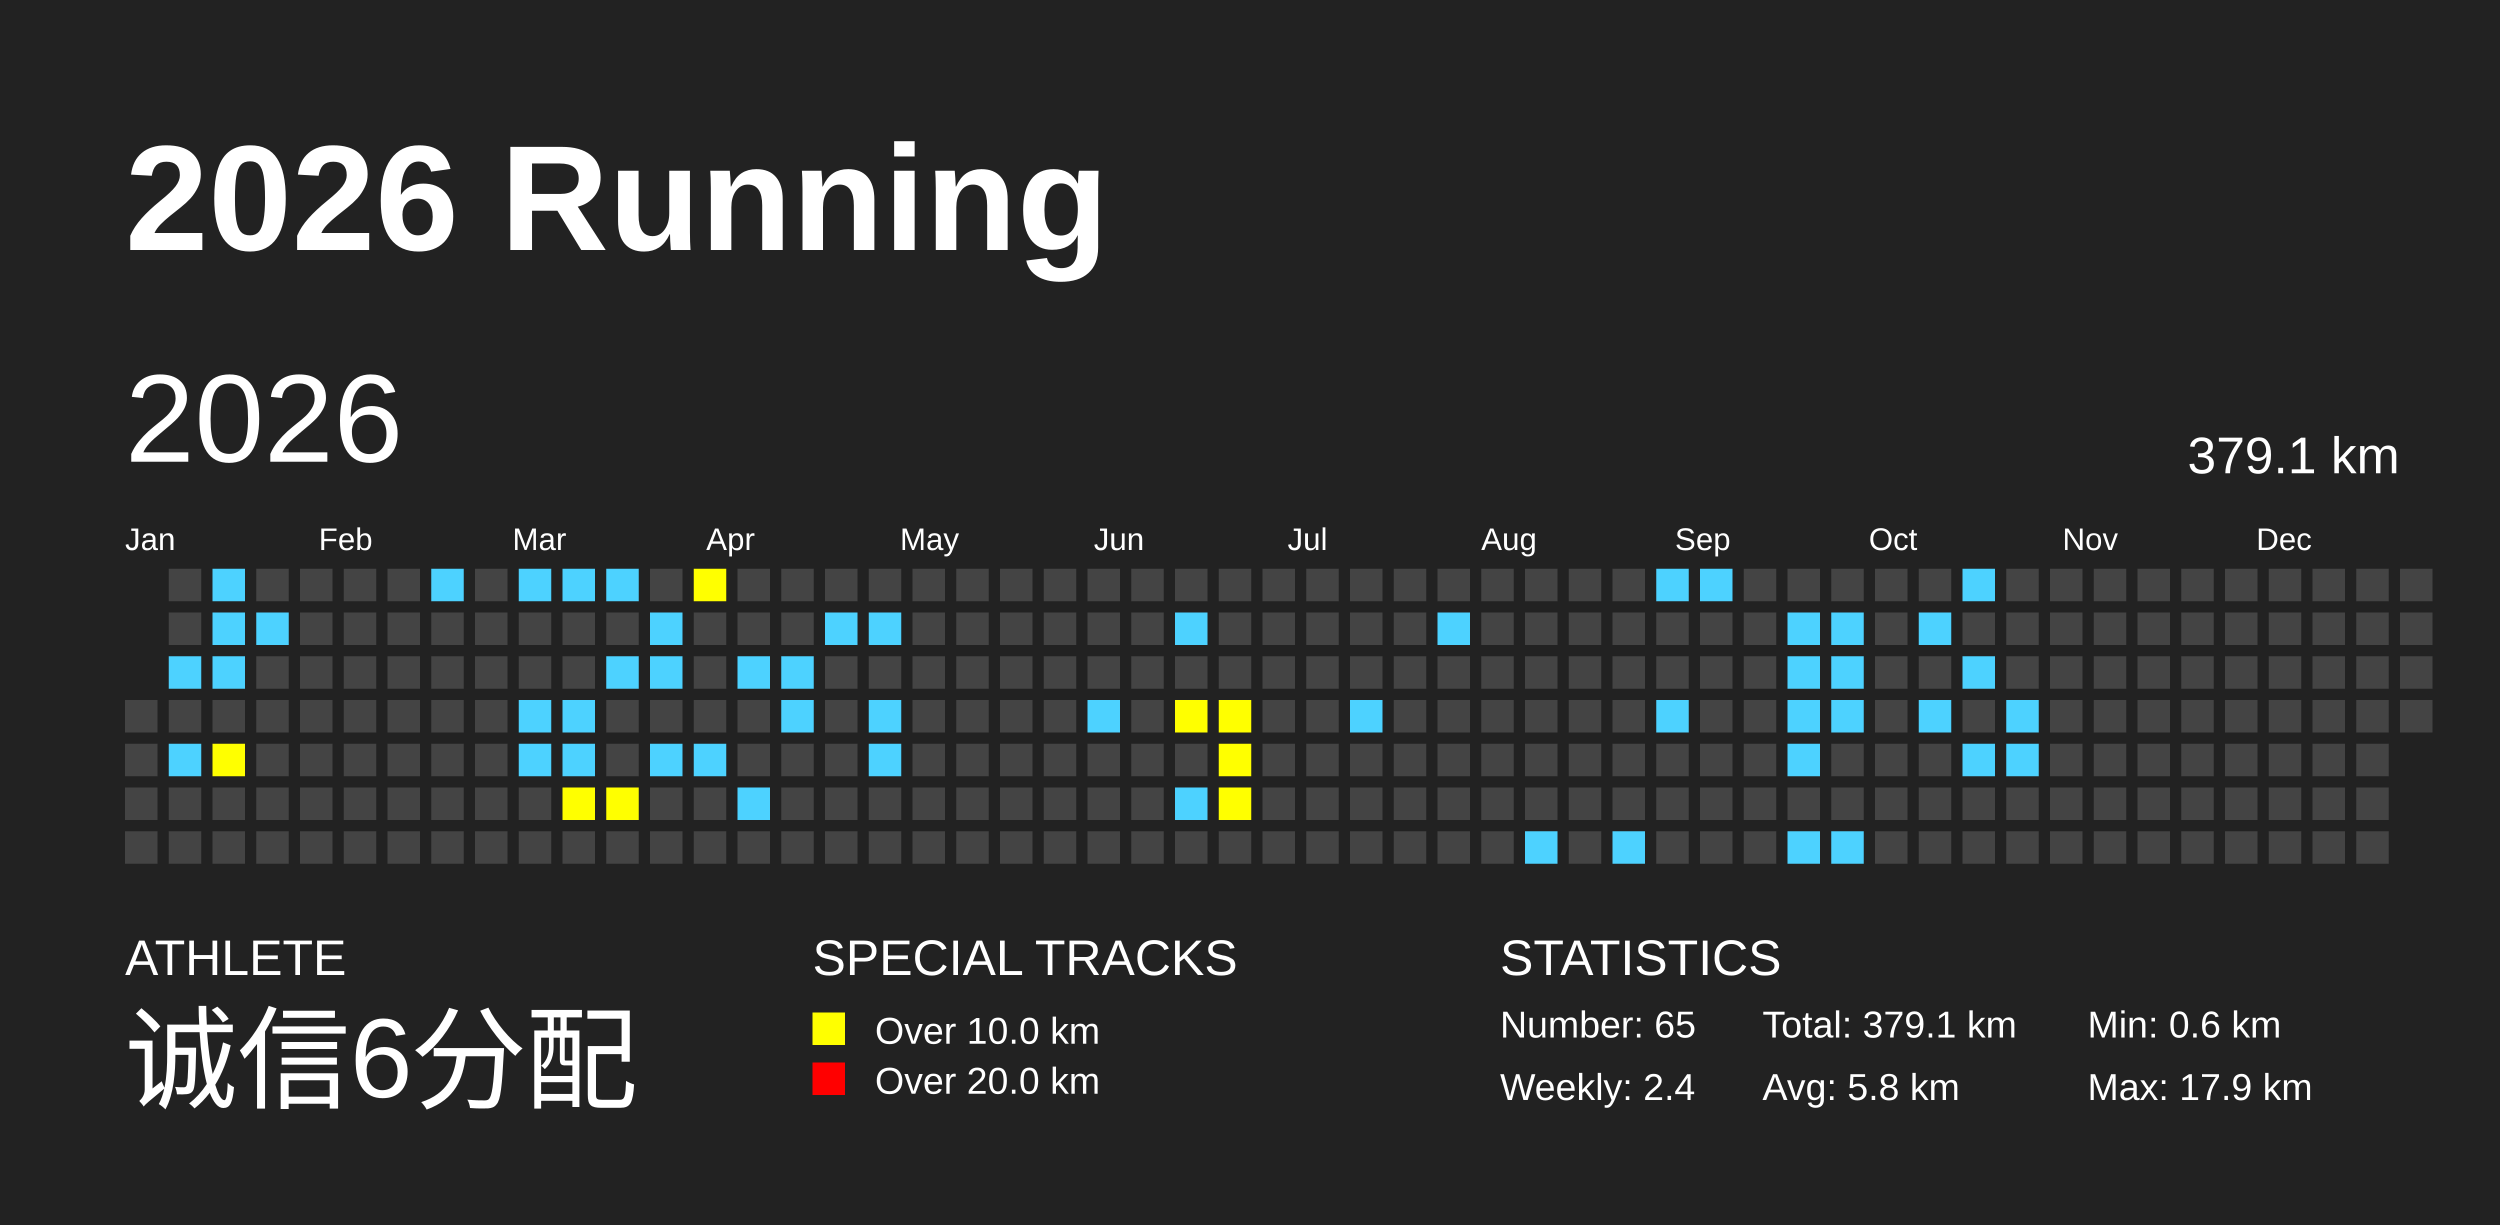
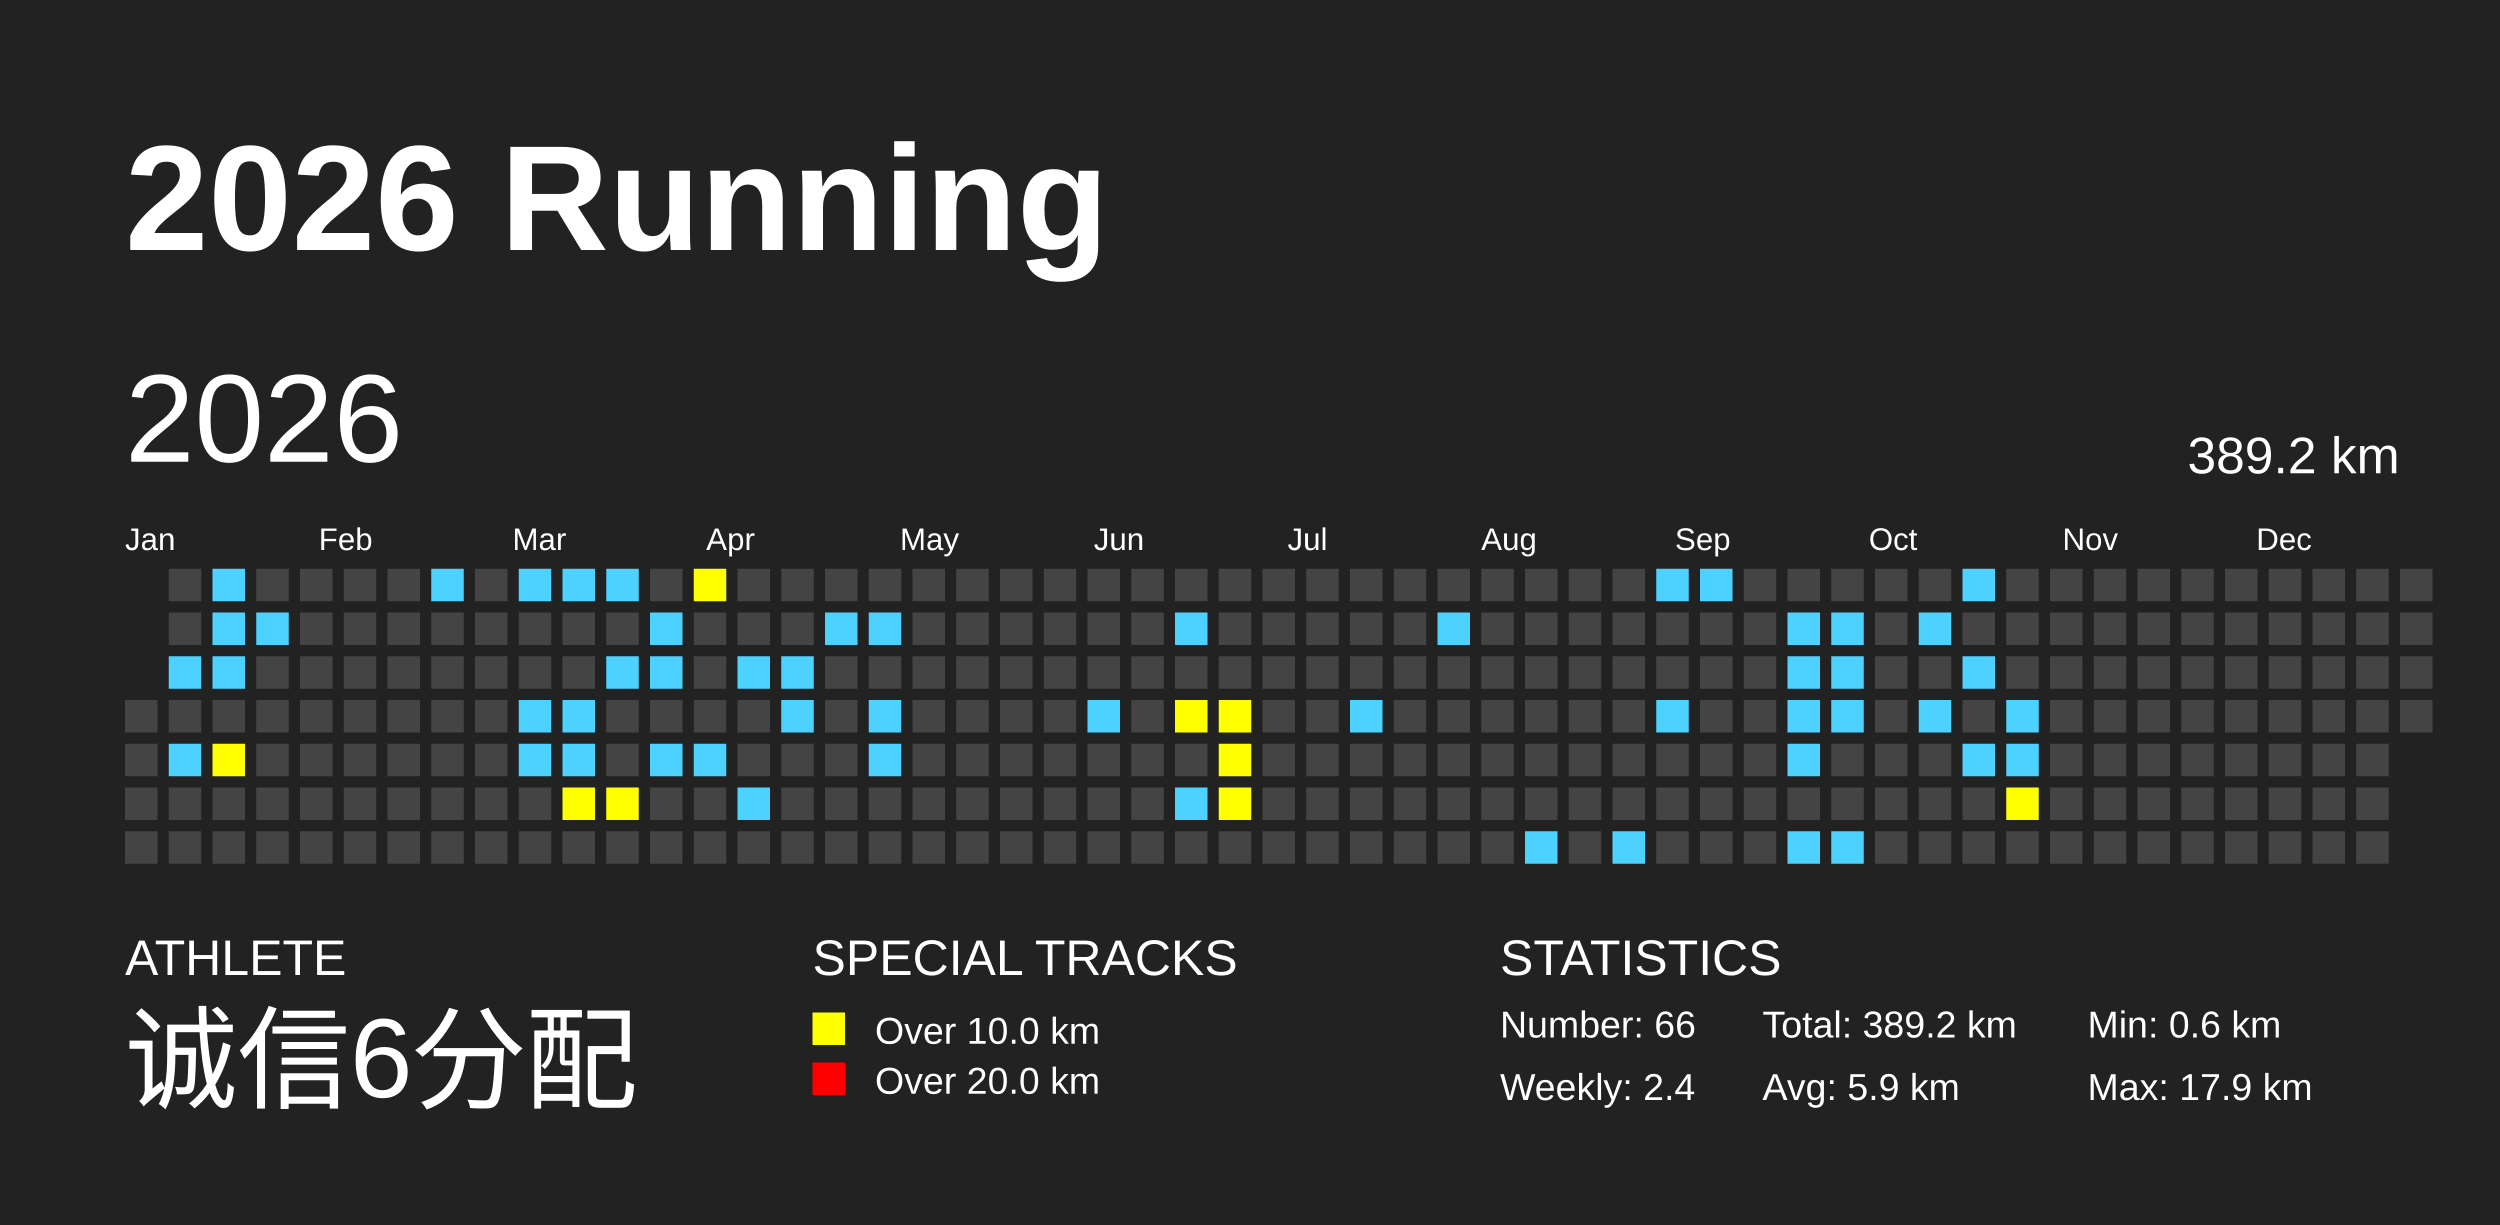
<svg xmlns="http://www.w3.org/2000/svg" baseProfile="full" height="98mm" version="1.1" viewBox="0,0,200,98" width="200mm">
  <defs />
  <rect fill="#222222" height="98" width="200" x="0" y="0" />
  <text fill="#FFFFFF" style="font-size:12px; font-family:Arial; font-weight:bold;" x="10" y="20">2026 Running</text>
  <text fill="#FFFFFF" style="font-size:4px; font-family:Arial" x="10" y="78">ATHLETE</text>
  <text fill="#FFFFFF" style="font-size:9px; font-family:Arial" x="10" y="88">诚信6分配</text>
  <text fill="#FFFFFF" style="font-size:4px; font-family:Arial" x="65" y="78">SPECIAL TRACKS</text>
  <rect fill="yellow" height="2.6" width="2.6" x="65" y="81" />
  <text fill="#FFFFFF" style="font-size:3px; font-family:Arial" x="70" y="83.5">Over 10.0 km</text>
  <rect fill="red" height="2.6" width="2.6" x="65" y="85" />
  <text fill="#FFFFFF" style="font-size:3px; font-family:Arial" x="70" y="87.5">Over 20.0 km</text>
  <text fill="#FFFFFF" style="font-size:4px; font-family:Arial" x="120" y="78">STATISTICS</text>
-   <text fill="#FFFFFF" style="font-size:3px; font-family:Arial" x="120" y="83">Number: 65</text>
+   <text fill="#FFFFFF" style="font-size:3px; font-family:Arial" x="120" y="83">Number: 66</text>
  <text fill="#FFFFFF" style="font-size:3px; font-family:Arial" x="120" y="88">Weekly: 2.4</text>
-   <text fill="#FFFFFF" style="font-size:3px; font-family:Arial" x="141" y="83">Total: 379.1 km</text>
-   <text fill="#FFFFFF" style="font-size:3px; font-family:Arial" x="141" y="88">Avg: 5.8 km</text>
+   <text fill="#FFFFFF" style="font-size:3px; font-family:Arial" x="141" y="83">Total: 389.2 km</text>
+   <text fill="#FFFFFF" style="font-size:3px; font-family:Arial" x="141" y="88">Avg: 5.9 km</text>
  <text fill="#FFFFFF" style="font-size:3px; font-family:Arial" x="167" y="83">Min: 0.6 km</text>
  <text fill="#FFFFFF" style="font-size:3px; font-family:Arial" x="167" y="88">Max: 17.9 km</text>
  <text dominant-baseline="hanging" fill="#FFFFFF" style="font-size:10.0px; font-family:Arial;" x="10" y="30">2026</text>
-   <text dominant-baseline="hanging" fill="#FFFFFF" style="font-size:4.125px; font-family:Arial;" x="175" y="35">379.1 km</text>
+   <text dominant-baseline="hanging" fill="#FFFFFF" style="font-size:4.125px; font-family:Arial;" x="175" y="35">389.2 km</text>
  <text fill="#FFFFFF" style="font-size:2.5px; font-family:Arial" x="10.0" y="44">Jan</text>
  <text fill="#FFFFFF" style="font-size:2.5px; font-family:Arial" x="25.5" y="44">Feb</text>
  <text fill="#FFFFFF" style="font-size:2.5px; font-family:Arial" x="41.0" y="44">Mar</text>
  <text fill="#FFFFFF" style="font-size:2.5px; font-family:Arial" x="56.5" y="44">Apr</text>
  <text fill="#FFFFFF" style="font-size:2.5px; font-family:Arial" x="72.0" y="44">May</text>
  <text fill="#FFFFFF" style="font-size:2.5px; font-family:Arial" x="87.5" y="44">Jun</text>
  <text fill="#FFFFFF" style="font-size:2.5px; font-family:Arial" x="103.0" y="44">Jul</text>
  <text fill="#FFFFFF" style="font-size:2.5px; font-family:Arial" x="118.5" y="44">Aug</text>
  <text fill="#FFFFFF" style="font-size:2.5px; font-family:Arial" x="134.0" y="44">Sep</text>
  <text fill="#FFFFFF" style="font-size:2.5px; font-family:Arial" x="149.5" y="44">Oct</text>
  <text fill="#FFFFFF" style="font-size:2.5px; font-family:Arial" x="165.0" y="44">Nov</text>
  <text fill="#FFFFFF" style="font-size:2.5px; font-family:Arial" x="180.5" y="44">Dec</text>
  <rect fill="#444444" height="2.6" width="2.6" x="10.0" y="56.0" />
  <rect fill="#444444" height="2.6" width="2.6" x="10.0" y="59.5" />
  <rect fill="#444444" height="2.6" width="2.6" x="10.0" y="63.0" />
  <rect fill="#444444" height="2.6" width="2.6" x="10.0" y="66.5" />
  <rect fill="#444444" height="2.6" width="2.6" x="13.5" y="45.5" />
  <rect fill="#444444" height="2.6" width="2.6" x="13.5" y="49.0" />
  <rect fill="#4DD2FF" height="2.6" width="2.6" x="13.5" y="52.5" />
  <rect fill="#444444" height="2.6" width="2.6" x="13.5" y="56.0" />
  <rect fill="#4DD2FF" height="2.6" width="2.6" x="13.5" y="59.5" />
  <rect fill="#444444" height="2.6" width="2.6" x="13.5" y="63.0" />
  <rect fill="#444444" height="2.6" width="2.6" x="13.5" y="66.5" />
  <rect fill="#4DD2FF" height="2.6" width="2.6" x="17.0" y="45.5" />
  <rect fill="#4DD2FF" height="2.6" width="2.6" x="17.0" y="49.0" />
  <rect fill="#4DD2FF" height="2.6" width="2.6" x="17.0" y="52.5" />
  <rect fill="#444444" height="2.6" width="2.6" x="17.0" y="56.0" />
  <rect fill="yellow" height="2.6" width="2.6" x="17.0" y="59.5" />
  <rect fill="#444444" height="2.6" width="2.6" x="17.0" y="63.0" />
  <rect fill="#444444" height="2.6" width="2.6" x="17.0" y="66.5" />
  <rect fill="#444444" height="2.6" width="2.6" x="20.5" y="45.5" />
  <rect fill="#4DD2FF" height="2.6" width="2.6" x="20.5" y="49.0" />
  <rect fill="#444444" height="2.6" width="2.6" x="20.5" y="52.5" />
  <rect fill="#444444" height="2.6" width="2.6" x="20.5" y="56.0" />
  <rect fill="#444444" height="2.6" width="2.6" x="20.5" y="59.5" />
  <rect fill="#444444" height="2.6" width="2.6" x="20.5" y="63.0" />
  <rect fill="#444444" height="2.6" width="2.6" x="20.5" y="66.5" />
  <rect fill="#444444" height="2.6" width="2.6" x="24.0" y="45.5" />
  <rect fill="#444444" height="2.6" width="2.6" x="24.0" y="49.0" />
  <rect fill="#444444" height="2.6" width="2.6" x="24.0" y="52.5" />
  <rect fill="#444444" height="2.6" width="2.6" x="24.0" y="56.0" />
  <rect fill="#444444" height="2.6" width="2.6" x="24.0" y="59.5" />
  <rect fill="#444444" height="2.6" width="2.6" x="24.0" y="63.0" />
  <rect fill="#444444" height="2.6" width="2.6" x="24.0" y="66.5" />
  <rect fill="#444444" height="2.6" width="2.6" x="27.5" y="45.5" />
  <rect fill="#444444" height="2.6" width="2.6" x="27.5" y="49.0" />
  <rect fill="#444444" height="2.6" width="2.6" x="27.5" y="52.5" />
  <rect fill="#444444" height="2.6" width="2.6" x="27.5" y="56.0" />
  <rect fill="#444444" height="2.6" width="2.6" x="27.5" y="59.5" />
  <rect fill="#444444" height="2.6" width="2.6" x="27.5" y="63.0" />
  <rect fill="#444444" height="2.6" width="2.6" x="27.5" y="66.5" />
  <rect fill="#444444" height="2.6" width="2.6" x="31.0" y="45.5" />
  <rect fill="#444444" height="2.6" width="2.6" x="31.0" y="49.0" />
  <rect fill="#444444" height="2.6" width="2.6" x="31.0" y="52.5" />
  <rect fill="#444444" height="2.6" width="2.6" x="31.0" y="56.0" />
  <rect fill="#444444" height="2.6" width="2.6" x="31.0" y="59.5" />
  <rect fill="#444444" height="2.6" width="2.6" x="31.0" y="63.0" />
  <rect fill="#444444" height="2.6" width="2.6" x="31.0" y="66.5" />
  <rect fill="#4DD2FF" height="2.6" width="2.6" x="34.5" y="45.5" />
  <rect fill="#444444" height="2.6" width="2.6" x="34.5" y="49.0" />
  <rect fill="#444444" height="2.6" width="2.6" x="34.5" y="52.5" />
  <rect fill="#444444" height="2.6" width="2.6" x="34.5" y="56.0" />
  <rect fill="#444444" height="2.6" width="2.6" x="34.5" y="59.5" />
  <rect fill="#444444" height="2.6" width="2.6" x="34.5" y="63.0" />
  <rect fill="#444444" height="2.6" width="2.6" x="34.5" y="66.5" />
  <rect fill="#444444" height="2.6" width="2.6" x="38.0" y="45.5" />
  <rect fill="#444444" height="2.6" width="2.6" x="38.0" y="49.0" />
  <rect fill="#444444" height="2.6" width="2.6" x="38.0" y="52.5" />
  <rect fill="#444444" height="2.6" width="2.6" x="38.0" y="56.0" />
  <rect fill="#444444" height="2.6" width="2.6" x="38.0" y="59.5" />
  <rect fill="#444444" height="2.6" width="2.6" x="38.0" y="63.0" />
  <rect fill="#444444" height="2.6" width="2.6" x="38.0" y="66.5" />
  <rect fill="#4DD2FF" height="2.6" width="2.6" x="41.5" y="45.5" />
  <rect fill="#444444" height="2.6" width="2.6" x="41.5" y="49.0" />
  <rect fill="#444444" height="2.6" width="2.6" x="41.5" y="52.5" />
  <rect fill="#4DD2FF" height="2.6" width="2.6" x="41.5" y="56.0" />
  <rect fill="#4DD2FF" height="2.6" width="2.6" x="41.5" y="59.5" />
  <rect fill="#444444" height="2.6" width="2.6" x="41.5" y="63.0" />
  <rect fill="#444444" height="2.6" width="2.6" x="41.5" y="66.5" />
  <rect fill="#4DD2FF" height="2.6" width="2.6" x="45.0" y="45.5" />
  <rect fill="#444444" height="2.6" width="2.6" x="45.0" y="49.0" />
  <rect fill="#444444" height="2.6" width="2.6" x="45.0" y="52.5" />
  <rect fill="#4DD2FF" height="2.6" width="2.6" x="45.0" y="56.0" />
  <rect fill="#4DD2FF" height="2.6" width="2.6" x="45.0" y="59.5" />
  <rect fill="yellow" height="2.6" width="2.6" x="45.0" y="63.0" />
  <rect fill="#444444" height="2.6" width="2.6" x="45.0" y="66.5" />
  <rect fill="#4DD2FF" height="2.6" width="2.6" x="48.5" y="45.5" />
  <rect fill="#444444" height="2.6" width="2.6" x="48.5" y="49.0" />
  <rect fill="#4DD2FF" height="2.6" width="2.6" x="48.5" y="52.5" />
  <rect fill="#444444" height="2.6" width="2.6" x="48.5" y="56.0" />
  <rect fill="#444444" height="2.6" width="2.6" x="48.5" y="59.5" />
  <rect fill="yellow" height="2.6" width="2.6" x="48.5" y="63.0" />
  <rect fill="#444444" height="2.6" width="2.6" x="48.5" y="66.5" />
  <rect fill="#444444" height="2.6" width="2.6" x="52.0" y="45.5" />
  <rect fill="#4DD2FF" height="2.6" width="2.6" x="52.0" y="49.0" />
  <rect fill="#4DD2FF" height="2.6" width="2.6" x="52.0" y="52.5" />
  <rect fill="#444444" height="2.6" width="2.6" x="52.0" y="56.0" />
  <rect fill="#4DD2FF" height="2.6" width="2.6" x="52.0" y="59.5" />
  <rect fill="#444444" height="2.6" width="2.6" x="52.0" y="63.0" />
  <rect fill="#444444" height="2.6" width="2.6" x="52.0" y="66.5" />
  <rect fill="yellow" height="2.6" width="2.6" x="55.5" y="45.5" />
  <rect fill="#444444" height="2.6" width="2.6" x="55.5" y="49.0" />
  <rect fill="#444444" height="2.6" width="2.6" x="55.5" y="52.5" />
  <rect fill="#444444" height="2.6" width="2.6" x="55.5" y="56.0" />
  <rect fill="#4DD2FF" height="2.6" width="2.6" x="55.5" y="59.5" />
  <rect fill="#444444" height="2.6" width="2.6" x="55.5" y="63.0" />
  <rect fill="#444444" height="2.6" width="2.6" x="55.5" y="66.5" />
  <rect fill="#444444" height="2.6" width="2.6" x="59.0" y="45.5" />
  <rect fill="#444444" height="2.6" width="2.6" x="59.0" y="49.0" />
  <rect fill="#4DD2FF" height="2.6" width="2.6" x="59.0" y="52.5" />
  <rect fill="#444444" height="2.6" width="2.6" x="59.0" y="56.0" />
  <rect fill="#444444" height="2.6" width="2.6" x="59.0" y="59.5" />
  <rect fill="#4DD2FF" height="2.6" width="2.6" x="59.0" y="63.0" />
  <rect fill="#444444" height="2.6" width="2.6" x="59.0" y="66.5" />
  <rect fill="#444444" height="2.6" width="2.6" x="62.5" y="45.5" />
  <rect fill="#444444" height="2.6" width="2.6" x="62.5" y="49.0" />
  <rect fill="#4DD2FF" height="2.6" width="2.6" x="62.5" y="52.5" />
  <rect fill="#4DD2FF" height="2.6" width="2.6" x="62.5" y="56.0" />
  <rect fill="#444444" height="2.6" width="2.6" x="62.5" y="59.5" />
  <rect fill="#444444" height="2.6" width="2.6" x="62.5" y="63.0" />
  <rect fill="#444444" height="2.6" width="2.6" x="62.5" y="66.5" />
  <rect fill="#444444" height="2.6" width="2.6" x="66.0" y="45.5" />
  <rect fill="#4DD2FF" height="2.6" width="2.6" x="66.0" y="49.0" />
  <rect fill="#444444" height="2.6" width="2.6" x="66.0" y="52.5" />
  <rect fill="#444444" height="2.6" width="2.6" x="66.0" y="56.0" />
  <rect fill="#444444" height="2.6" width="2.6" x="66.0" y="59.5" />
  <rect fill="#444444" height="2.6" width="2.6" x="66.0" y="63.0" />
  <rect fill="#444444" height="2.6" width="2.6" x="66.0" y="66.5" />
  <rect fill="#444444" height="2.6" width="2.6" x="69.5" y="45.5" />
  <rect fill="#4DD2FF" height="2.6" width="2.6" x="69.5" y="49.0" />
  <rect fill="#444444" height="2.6" width="2.6" x="69.5" y="52.5" />
  <rect fill="#4DD2FF" height="2.6" width="2.6" x="69.5" y="56.0" />
  <rect fill="#4DD2FF" height="2.6" width="2.6" x="69.5" y="59.5" />
  <rect fill="#444444" height="2.6" width="2.6" x="69.5" y="63.0" />
  <rect fill="#444444" height="2.6" width="2.6" x="69.5" y="66.5" />
  <rect fill="#444444" height="2.6" width="2.6" x="73.0" y="45.5" />
  <rect fill="#444444" height="2.6" width="2.6" x="73.0" y="49.0" />
  <rect fill="#444444" height="2.6" width="2.6" x="73.0" y="52.5" />
  <rect fill="#444444" height="2.6" width="2.6" x="73.0" y="56.0" />
  <rect fill="#444444" height="2.6" width="2.6" x="73.0" y="59.5" />
  <rect fill="#444444" height="2.6" width="2.6" x="73.0" y="63.0" />
  <rect fill="#444444" height="2.6" width="2.6" x="73.0" y="66.5" />
  <rect fill="#444444" height="2.6" width="2.6" x="76.5" y="45.5" />
  <rect fill="#444444" height="2.6" width="2.6" x="76.5" y="49.0" />
  <rect fill="#444444" height="2.6" width="2.6" x="76.5" y="52.5" />
  <rect fill="#444444" height="2.6" width="2.6" x="76.5" y="56.0" />
  <rect fill="#444444" height="2.6" width="2.6" x="76.5" y="59.5" />
  <rect fill="#444444" height="2.6" width="2.6" x="76.5" y="63.0" />
  <rect fill="#444444" height="2.6" width="2.6" x="76.5" y="66.5" />
  <rect fill="#444444" height="2.6" width="2.6" x="80.0" y="45.5" />
  <rect fill="#444444" height="2.6" width="2.6" x="80.0" y="49.0" />
  <rect fill="#444444" height="2.6" width="2.6" x="80.0" y="52.5" />
  <rect fill="#444444" height="2.6" width="2.6" x="80.0" y="56.0" />
  <rect fill="#444444" height="2.6" width="2.6" x="80.0" y="59.5" />
  <rect fill="#444444" height="2.6" width="2.6" x="80.0" y="63.0" />
  <rect fill="#444444" height="2.6" width="2.6" x="80.0" y="66.5" />
  <rect fill="#444444" height="2.6" width="2.6" x="83.5" y="45.5" />
  <rect fill="#444444" height="2.6" width="2.6" x="83.5" y="49.0" />
  <rect fill="#444444" height="2.6" width="2.6" x="83.5" y="52.5" />
  <rect fill="#444444" height="2.6" width="2.6" x="83.5" y="56.0" />
  <rect fill="#444444" height="2.6" width="2.6" x="83.5" y="59.5" />
  <rect fill="#444444" height="2.6" width="2.6" x="83.5" y="63.0" />
  <rect fill="#444444" height="2.6" width="2.6" x="83.5" y="66.5" />
  <rect fill="#444444" height="2.6" width="2.6" x="87.0" y="45.5" />
  <rect fill="#444444" height="2.6" width="2.6" x="87.0" y="49.0" />
  <rect fill="#444444" height="2.6" width="2.6" x="87.0" y="52.5" />
  <rect fill="#4DD2FF" height="2.6" width="2.6" x="87.0" y="56.0" />
  <rect fill="#444444" height="2.6" width="2.6" x="87.0" y="59.5" />
  <rect fill="#444444" height="2.6" width="2.6" x="87.0" y="63.0" />
  <rect fill="#444444" height="2.6" width="2.6" x="87.0" y="66.5" />
  <rect fill="#444444" height="2.6" width="2.6" x="90.5" y="45.5" />
  <rect fill="#444444" height="2.6" width="2.6" x="90.5" y="49.0" />
  <rect fill="#444444" height="2.6" width="2.6" x="90.5" y="52.5" />
  <rect fill="#444444" height="2.6" width="2.6" x="90.5" y="56.0" />
  <rect fill="#444444" height="2.6" width="2.6" x="90.5" y="59.5" />
  <rect fill="#444444" height="2.6" width="2.6" x="90.5" y="63.0" />
  <rect fill="#444444" height="2.6" width="2.6" x="90.5" y="66.5" />
  <rect fill="#444444" height="2.6" width="2.6" x="94.0" y="45.5" />
  <rect fill="#4DD2FF" height="2.6" width="2.6" x="94.0" y="49.0" />
  <rect fill="#444444" height="2.6" width="2.6" x="94.0" y="52.5" />
  <rect fill="yellow" height="2.6" width="2.6" x="94.0" y="56.0" />
  <rect fill="#444444" height="2.6" width="2.6" x="94.0" y="59.5" />
  <rect fill="#4DD2FF" height="2.6" width="2.6" x="94.0" y="63.0" />
  <rect fill="#444444" height="2.6" width="2.6" x="94.0" y="66.5" />
  <rect fill="#444444" height="2.6" width="2.6" x="97.5" y="45.5" />
  <rect fill="#444444" height="2.6" width="2.6" x="97.5" y="49.0" />
  <rect fill="#444444" height="2.6" width="2.6" x="97.5" y="52.5" />
  <rect fill="yellow" height="2.6" width="2.6" x="97.5" y="56.0" />
  <rect fill="yellow" height="2.6" width="2.6" x="97.5" y="59.5" />
  <rect fill="yellow" height="2.6" width="2.6" x="97.5" y="63.0" />
  <rect fill="#444444" height="2.6" width="2.6" x="97.5" y="66.5" />
  <rect fill="#444444" height="2.6" width="2.6" x="101.0" y="45.5" />
  <rect fill="#444444" height="2.6" width="2.6" x="101.0" y="49.0" />
  <rect fill="#444444" height="2.6" width="2.6" x="101.0" y="52.5" />
  <rect fill="#444444" height="2.6" width="2.6" x="101.0" y="56.0" />
  <rect fill="#444444" height="2.6" width="2.6" x="101.0" y="59.5" />
  <rect fill="#444444" height="2.6" width="2.6" x="101.0" y="63.0" />
  <rect fill="#444444" height="2.6" width="2.6" x="101.0" y="66.5" />
  <rect fill="#444444" height="2.6" width="2.6" x="104.5" y="45.5" />
  <rect fill="#444444" height="2.6" width="2.6" x="104.5" y="49.0" />
  <rect fill="#444444" height="2.6" width="2.6" x="104.5" y="52.5" />
  <rect fill="#444444" height="2.6" width="2.6" x="104.5" y="56.0" />
  <rect fill="#444444" height="2.6" width="2.6" x="104.5" y="59.5" />
  <rect fill="#444444" height="2.6" width="2.6" x="104.5" y="63.0" />
  <rect fill="#444444" height="2.6" width="2.6" x="104.5" y="66.5" />
  <rect fill="#444444" height="2.6" width="2.6" x="108.0" y="45.5" />
  <rect fill="#444444" height="2.6" width="2.6" x="108.0" y="49.0" />
  <rect fill="#444444" height="2.6" width="2.6" x="108.0" y="52.5" />
  <rect fill="#4DD2FF" height="2.6" width="2.6" x="108.0" y="56.0" />
  <rect fill="#444444" height="2.6" width="2.6" x="108.0" y="59.5" />
  <rect fill="#444444" height="2.6" width="2.6" x="108.0" y="63.0" />
  <rect fill="#444444" height="2.6" width="2.6" x="108.0" y="66.5" />
  <rect fill="#444444" height="2.6" width="2.6" x="111.5" y="45.5" />
  <rect fill="#444444" height="2.6" width="2.6" x="111.5" y="49.0" />
  <rect fill="#444444" height="2.6" width="2.6" x="111.5" y="52.5" />
  <rect fill="#444444" height="2.6" width="2.6" x="111.5" y="56.0" />
  <rect fill="#444444" height="2.6" width="2.6" x="111.5" y="59.5" />
  <rect fill="#444444" height="2.6" width="2.6" x="111.5" y="63.0" />
  <rect fill="#444444" height="2.6" width="2.6" x="111.5" y="66.5" />
  <rect fill="#444444" height="2.6" width="2.6" x="115.0" y="45.5" />
  <rect fill="#4DD2FF" height="2.6" width="2.6" x="115.0" y="49.0" />
  <rect fill="#444444" height="2.6" width="2.6" x="115.0" y="52.5" />
  <rect fill="#444444" height="2.6" width="2.6" x="115.0" y="56.0" />
  <rect fill="#444444" height="2.6" width="2.6" x="115.0" y="59.5" />
  <rect fill="#444444" height="2.6" width="2.6" x="115.0" y="63.0" />
  <rect fill="#444444" height="2.6" width="2.6" x="115.0" y="66.5" />
  <rect fill="#444444" height="2.6" width="2.6" x="118.5" y="45.5" />
  <rect fill="#444444" height="2.6" width="2.6" x="118.5" y="49.0" />
  <rect fill="#444444" height="2.6" width="2.6" x="118.5" y="52.5" />
  <rect fill="#444444" height="2.6" width="2.6" x="118.5" y="56.0" />
  <rect fill="#444444" height="2.6" width="2.6" x="118.5" y="59.5" />
  <rect fill="#444444" height="2.6" width="2.6" x="118.5" y="63.0" />
  <rect fill="#444444" height="2.6" width="2.6" x="118.5" y="66.5" />
  <rect fill="#444444" height="2.6" width="2.6" x="122.0" y="45.5" />
  <rect fill="#444444" height="2.6" width="2.6" x="122.0" y="49.0" />
  <rect fill="#444444" height="2.6" width="2.6" x="122.0" y="52.5" />
  <rect fill="#444444" height="2.6" width="2.6" x="122.0" y="56.0" />
  <rect fill="#444444" height="2.6" width="2.6" x="122.0" y="59.5" />
  <rect fill="#444444" height="2.6" width="2.6" x="122.0" y="63.0" />
  <rect fill="#4DD2FF" height="2.6" width="2.6" x="122.0" y="66.5" />
  <rect fill="#444444" height="2.6" width="2.6" x="125.5" y="45.5" />
  <rect fill="#444444" height="2.6" width="2.6" x="125.5" y="49.0" />
  <rect fill="#444444" height="2.6" width="2.6" x="125.5" y="52.5" />
  <rect fill="#444444" height="2.6" width="2.6" x="125.5" y="56.0" />
  <rect fill="#444444" height="2.6" width="2.6" x="125.5" y="59.5" />
  <rect fill="#444444" height="2.6" width="2.6" x="125.5" y="63.0" />
  <rect fill="#444444" height="2.6" width="2.6" x="125.5" y="66.5" />
  <rect fill="#444444" height="2.6" width="2.6" x="129.0" y="45.5" />
  <rect fill="#444444" height="2.6" width="2.6" x="129.0" y="49.0" />
  <rect fill="#444444" height="2.6" width="2.6" x="129.0" y="52.5" />
  <rect fill="#444444" height="2.6" width="2.6" x="129.0" y="56.0" />
  <rect fill="#444444" height="2.6" width="2.6" x="129.0" y="59.5" />
  <rect fill="#444444" height="2.6" width="2.6" x="129.0" y="63.0" />
  <rect fill="#4DD2FF" height="2.6" width="2.6" x="129.0" y="66.5" />
  <rect fill="#4DD2FF" height="2.6" width="2.6" x="132.5" y="45.5" />
  <rect fill="#444444" height="2.6" width="2.6" x="132.5" y="49.0" />
  <rect fill="#444444" height="2.6" width="2.6" x="132.5" y="52.5" />
  <rect fill="#4DD2FF" height="2.6" width="2.6" x="132.5" y="56.0" />
  <rect fill="#444444" height="2.6" width="2.6" x="132.5" y="59.5" />
  <rect fill="#444444" height="2.6" width="2.6" x="132.5" y="63.0" />
  <rect fill="#444444" height="2.6" width="2.6" x="132.5" y="66.5" />
  <rect fill="#4DD2FF" height="2.6" width="2.6" x="136.0" y="45.5" />
  <rect fill="#444444" height="2.6" width="2.6" x="136.0" y="49.0" />
  <rect fill="#444444" height="2.6" width="2.6" x="136.0" y="52.5" />
  <rect fill="#444444" height="2.6" width="2.6" x="136.0" y="56.0" />
  <rect fill="#444444" height="2.6" width="2.6" x="136.0" y="59.5" />
  <rect fill="#444444" height="2.6" width="2.6" x="136.0" y="63.0" />
  <rect fill="#444444" height="2.6" width="2.6" x="136.0" y="66.5" />
  <rect fill="#444444" height="2.6" width="2.6" x="139.5" y="45.5" />
  <rect fill="#444444" height="2.6" width="2.6" x="139.5" y="49.0" />
  <rect fill="#444444" height="2.6" width="2.6" x="139.5" y="52.5" />
  <rect fill="#444444" height="2.6" width="2.6" x="139.5" y="56.0" />
  <rect fill="#444444" height="2.6" width="2.6" x="139.5" y="59.5" />
  <rect fill="#444444" height="2.6" width="2.6" x="139.5" y="63.0" />
  <rect fill="#444444" height="2.6" width="2.6" x="139.5" y="66.5" />
  <rect fill="#444444" height="2.6" width="2.6" x="143.0" y="45.5" />
  <rect fill="#4DD2FF" height="2.6" width="2.6" x="143.0" y="49.0" />
  <rect fill="#4DD2FF" height="2.6" width="2.6" x="143.0" y="52.5" />
  <rect fill="#4DD2FF" height="2.6" width="2.6" x="143.0" y="56.0" />
  <rect fill="#4DD2FF" height="2.6" width="2.6" x="143.0" y="59.5" />
  <rect fill="#444444" height="2.6" width="2.6" x="143.0" y="63.0" />
  <rect fill="#4DD2FF" height="2.6" width="2.6" x="143.0" y="66.5" />
  <rect fill="#444444" height="2.6" width="2.6" x="146.5" y="45.5" />
  <rect fill="#4DD2FF" height="2.6" width="2.6" x="146.5" y="49.0" />
  <rect fill="#4DD2FF" height="2.6" width="2.6" x="146.5" y="52.5" />
  <rect fill="#4DD2FF" height="2.6" width="2.6" x="146.5" y="56.0" />
  <rect fill="#444444" height="2.6" width="2.6" x="146.5" y="59.5" />
  <rect fill="#444444" height="2.6" width="2.6" x="146.5" y="63.0" />
  <rect fill="#4DD2FF" height="2.6" width="2.6" x="146.5" y="66.5" />
  <rect fill="#444444" height="2.6" width="2.6" x="150.0" y="45.5" />
  <rect fill="#444444" height="2.6" width="2.6" x="150.0" y="49.0" />
  <rect fill="#444444" height="2.6" width="2.6" x="150.0" y="52.5" />
  <rect fill="#444444" height="2.6" width="2.6" x="150.0" y="56.0" />
  <rect fill="#444444" height="2.6" width="2.6" x="150.0" y="59.5" />
  <rect fill="#444444" height="2.6" width="2.6" x="150.0" y="63.0" />
  <rect fill="#444444" height="2.6" width="2.6" x="150.0" y="66.5" />
  <rect fill="#444444" height="2.6" width="2.6" x="153.5" y="45.5" />
  <rect fill="#4DD2FF" height="2.6" width="2.6" x="153.5" y="49.0" />
  <rect fill="#444444" height="2.6" width="2.6" x="153.5" y="52.5" />
  <rect fill="#4DD2FF" height="2.6" width="2.6" x="153.5" y="56.0" />
  <rect fill="#444444" height="2.6" width="2.6" x="153.5" y="59.5" />
  <rect fill="#444444" height="2.6" width="2.6" x="153.5" y="63.0" />
  <rect fill="#444444" height="2.6" width="2.6" x="153.5" y="66.5" />
  <rect fill="#4DD2FF" height="2.6" width="2.6" x="157.0" y="45.5" />
  <rect fill="#444444" height="2.6" width="2.6" x="157.0" y="49.0" />
  <rect fill="#4DD2FF" height="2.6" width="2.6" x="157.0" y="52.5" />
  <rect fill="#444444" height="2.6" width="2.6" x="157.0" y="56.0" />
  <rect fill="#4DD2FF" height="2.6" width="2.6" x="157.0" y="59.5" />
  <rect fill="#444444" height="2.6" width="2.6" x="157.0" y="63.0" />
  <rect fill="#444444" height="2.6" width="2.6" x="157.0" y="66.5" />
  <rect fill="#444444" height="2.6" width="2.6" x="160.5" y="45.5" />
  <rect fill="#444444" height="2.6" width="2.6" x="160.5" y="49.0" />
  <rect fill="#444444" height="2.6" width="2.6" x="160.5" y="52.5" />
  <rect fill="#4DD2FF" height="2.6" width="2.6" x="160.5" y="56.0" />
  <rect fill="#4DD2FF" height="2.6" width="2.6" x="160.5" y="59.5" />
-   <rect fill="#444444" height="2.6" width="2.6" x="160.5" y="63.0" />
+   <rect fill="yellow" height="2.6" width="2.6" x="160.5" y="63.0" />
  <rect fill="#444444" height="2.6" width="2.6" x="160.5" y="66.5" />
  <rect fill="#444444" height="2.6" width="2.6" x="164.0" y="45.5" />
  <rect fill="#444444" height="2.6" width="2.6" x="164.0" y="49.0" />
  <rect fill="#444444" height="2.6" width="2.6" x="164.0" y="52.5" />
  <rect fill="#444444" height="2.6" width="2.6" x="164.0" y="56.0" />
  <rect fill="#444444" height="2.6" width="2.6" x="164.0" y="59.5" />
  <rect fill="#444444" height="2.6" width="2.6" x="164.0" y="63.0" />
  <rect fill="#444444" height="2.6" width="2.6" x="164.0" y="66.5" />
  <rect fill="#444444" height="2.6" width="2.6" x="167.5" y="45.5" />
  <rect fill="#444444" height="2.6" width="2.6" x="167.5" y="49.0" />
  <rect fill="#444444" height="2.6" width="2.6" x="167.5" y="52.5" />
  <rect fill="#444444" height="2.6" width="2.6" x="167.5" y="56.0" />
  <rect fill="#444444" height="2.6" width="2.6" x="167.5" y="59.5" />
  <rect fill="#444444" height="2.6" width="2.6" x="167.5" y="63.0" />
  <rect fill="#444444" height="2.6" width="2.6" x="167.5" y="66.5" />
  <rect fill="#444444" height="2.6" width="2.6" x="171.0" y="45.5" />
  <rect fill="#444444" height="2.6" width="2.6" x="171.0" y="49.0" />
  <rect fill="#444444" height="2.6" width="2.6" x="171.0" y="52.5" />
  <rect fill="#444444" height="2.6" width="2.6" x="171.0" y="56.0" />
  <rect fill="#444444" height="2.6" width="2.6" x="171.0" y="59.5" />
  <rect fill="#444444" height="2.6" width="2.6" x="171.0" y="63.0" />
  <rect fill="#444444" height="2.6" width="2.6" x="171.0" y="66.5" />
  <rect fill="#444444" height="2.6" width="2.6" x="174.5" y="45.5" />
  <rect fill="#444444" height="2.6" width="2.6" x="174.5" y="49.0" />
  <rect fill="#444444" height="2.6" width="2.6" x="174.5" y="52.5" />
  <rect fill="#444444" height="2.6" width="2.6" x="174.5" y="56.0" />
  <rect fill="#444444" height="2.6" width="2.6" x="174.5" y="59.5" />
  <rect fill="#444444" height="2.6" width="2.6" x="174.5" y="63.0" />
  <rect fill="#444444" height="2.6" width="2.6" x="174.5" y="66.5" />
  <rect fill="#444444" height="2.6" width="2.6" x="178.0" y="45.5" />
  <rect fill="#444444" height="2.6" width="2.6" x="178.0" y="49.0" />
  <rect fill="#444444" height="2.6" width="2.6" x="178.0" y="52.5" />
  <rect fill="#444444" height="2.6" width="2.6" x="178.0" y="56.0" />
  <rect fill="#444444" height="2.6" width="2.6" x="178.0" y="59.5" />
  <rect fill="#444444" height="2.6" width="2.6" x="178.0" y="63.0" />
  <rect fill="#444444" height="2.6" width="2.6" x="178.0" y="66.5" />
  <rect fill="#444444" height="2.6" width="2.6" x="181.5" y="45.5" />
  <rect fill="#444444" height="2.6" width="2.6" x="181.5" y="49.0" />
  <rect fill="#444444" height="2.6" width="2.6" x="181.5" y="52.5" />
  <rect fill="#444444" height="2.6" width="2.6" x="181.5" y="56.0" />
  <rect fill="#444444" height="2.6" width="2.6" x="181.5" y="59.5" />
  <rect fill="#444444" height="2.6" width="2.6" x="181.5" y="63.0" />
  <rect fill="#444444" height="2.6" width="2.6" x="181.5" y="66.5" />
  <rect fill="#444444" height="2.6" width="2.6" x="185.0" y="45.5" />
  <rect fill="#444444" height="2.6" width="2.6" x="185.0" y="49.0" />
  <rect fill="#444444" height="2.6" width="2.6" x="185.0" y="52.5" />
  <rect fill="#444444" height="2.6" width="2.6" x="185.0" y="56.0" />
  <rect fill="#444444" height="2.6" width="2.6" x="185.0" y="59.5" />
  <rect fill="#444444" height="2.6" width="2.6" x="185.0" y="63.0" />
  <rect fill="#444444" height="2.6" width="2.6" x="185.0" y="66.5" />
  <rect fill="#444444" height="2.6" width="2.6" x="188.5" y="45.5" />
  <rect fill="#444444" height="2.6" width="2.6" x="188.5" y="49.0" />
  <rect fill="#444444" height="2.6" width="2.6" x="188.5" y="52.5" />
  <rect fill="#444444" height="2.6" width="2.6" x="188.5" y="56.0" />
  <rect fill="#444444" height="2.6" width="2.6" x="188.5" y="59.5" />
  <rect fill="#444444" height="2.6" width="2.6" x="188.5" y="63.0" />
  <rect fill="#444444" height="2.6" width="2.6" x="188.5" y="66.5" />
  <rect fill="#444444" height="2.6" width="2.6" x="192.0" y="45.5" />
  <rect fill="#444444" height="2.6" width="2.6" x="192.0" y="49.0" />
  <rect fill="#444444" height="2.6" width="2.6" x="192.0" y="52.5" />
  <rect fill="#444444" height="2.6" width="2.6" x="192.0" y="56.0" />
</svg>
